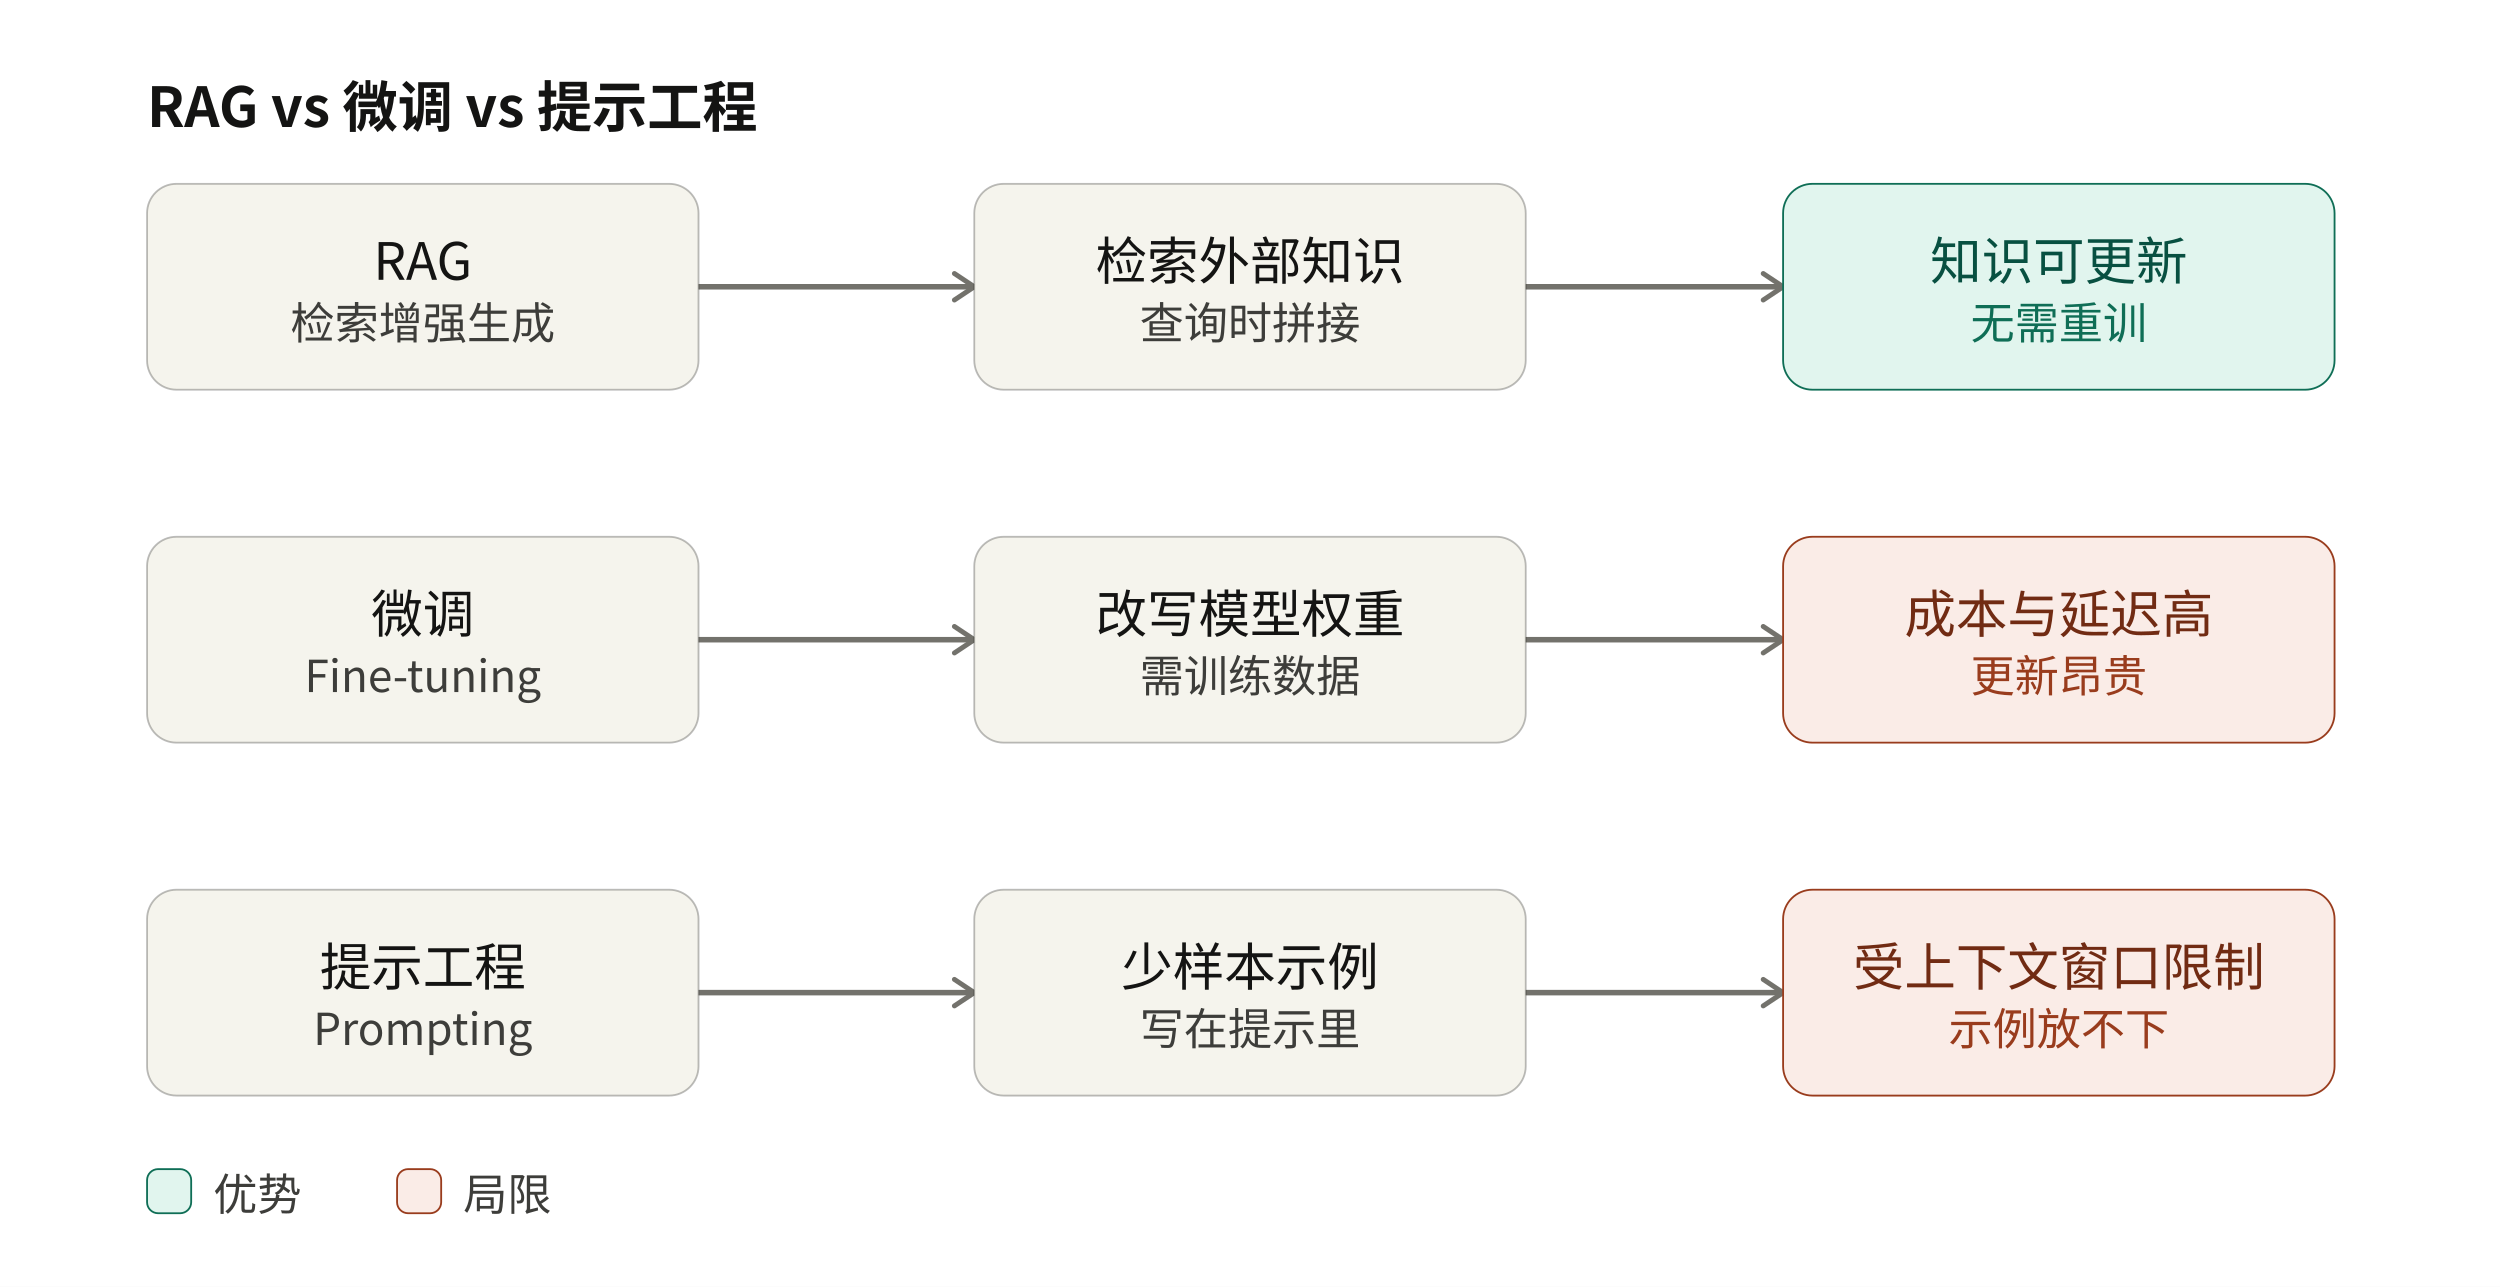
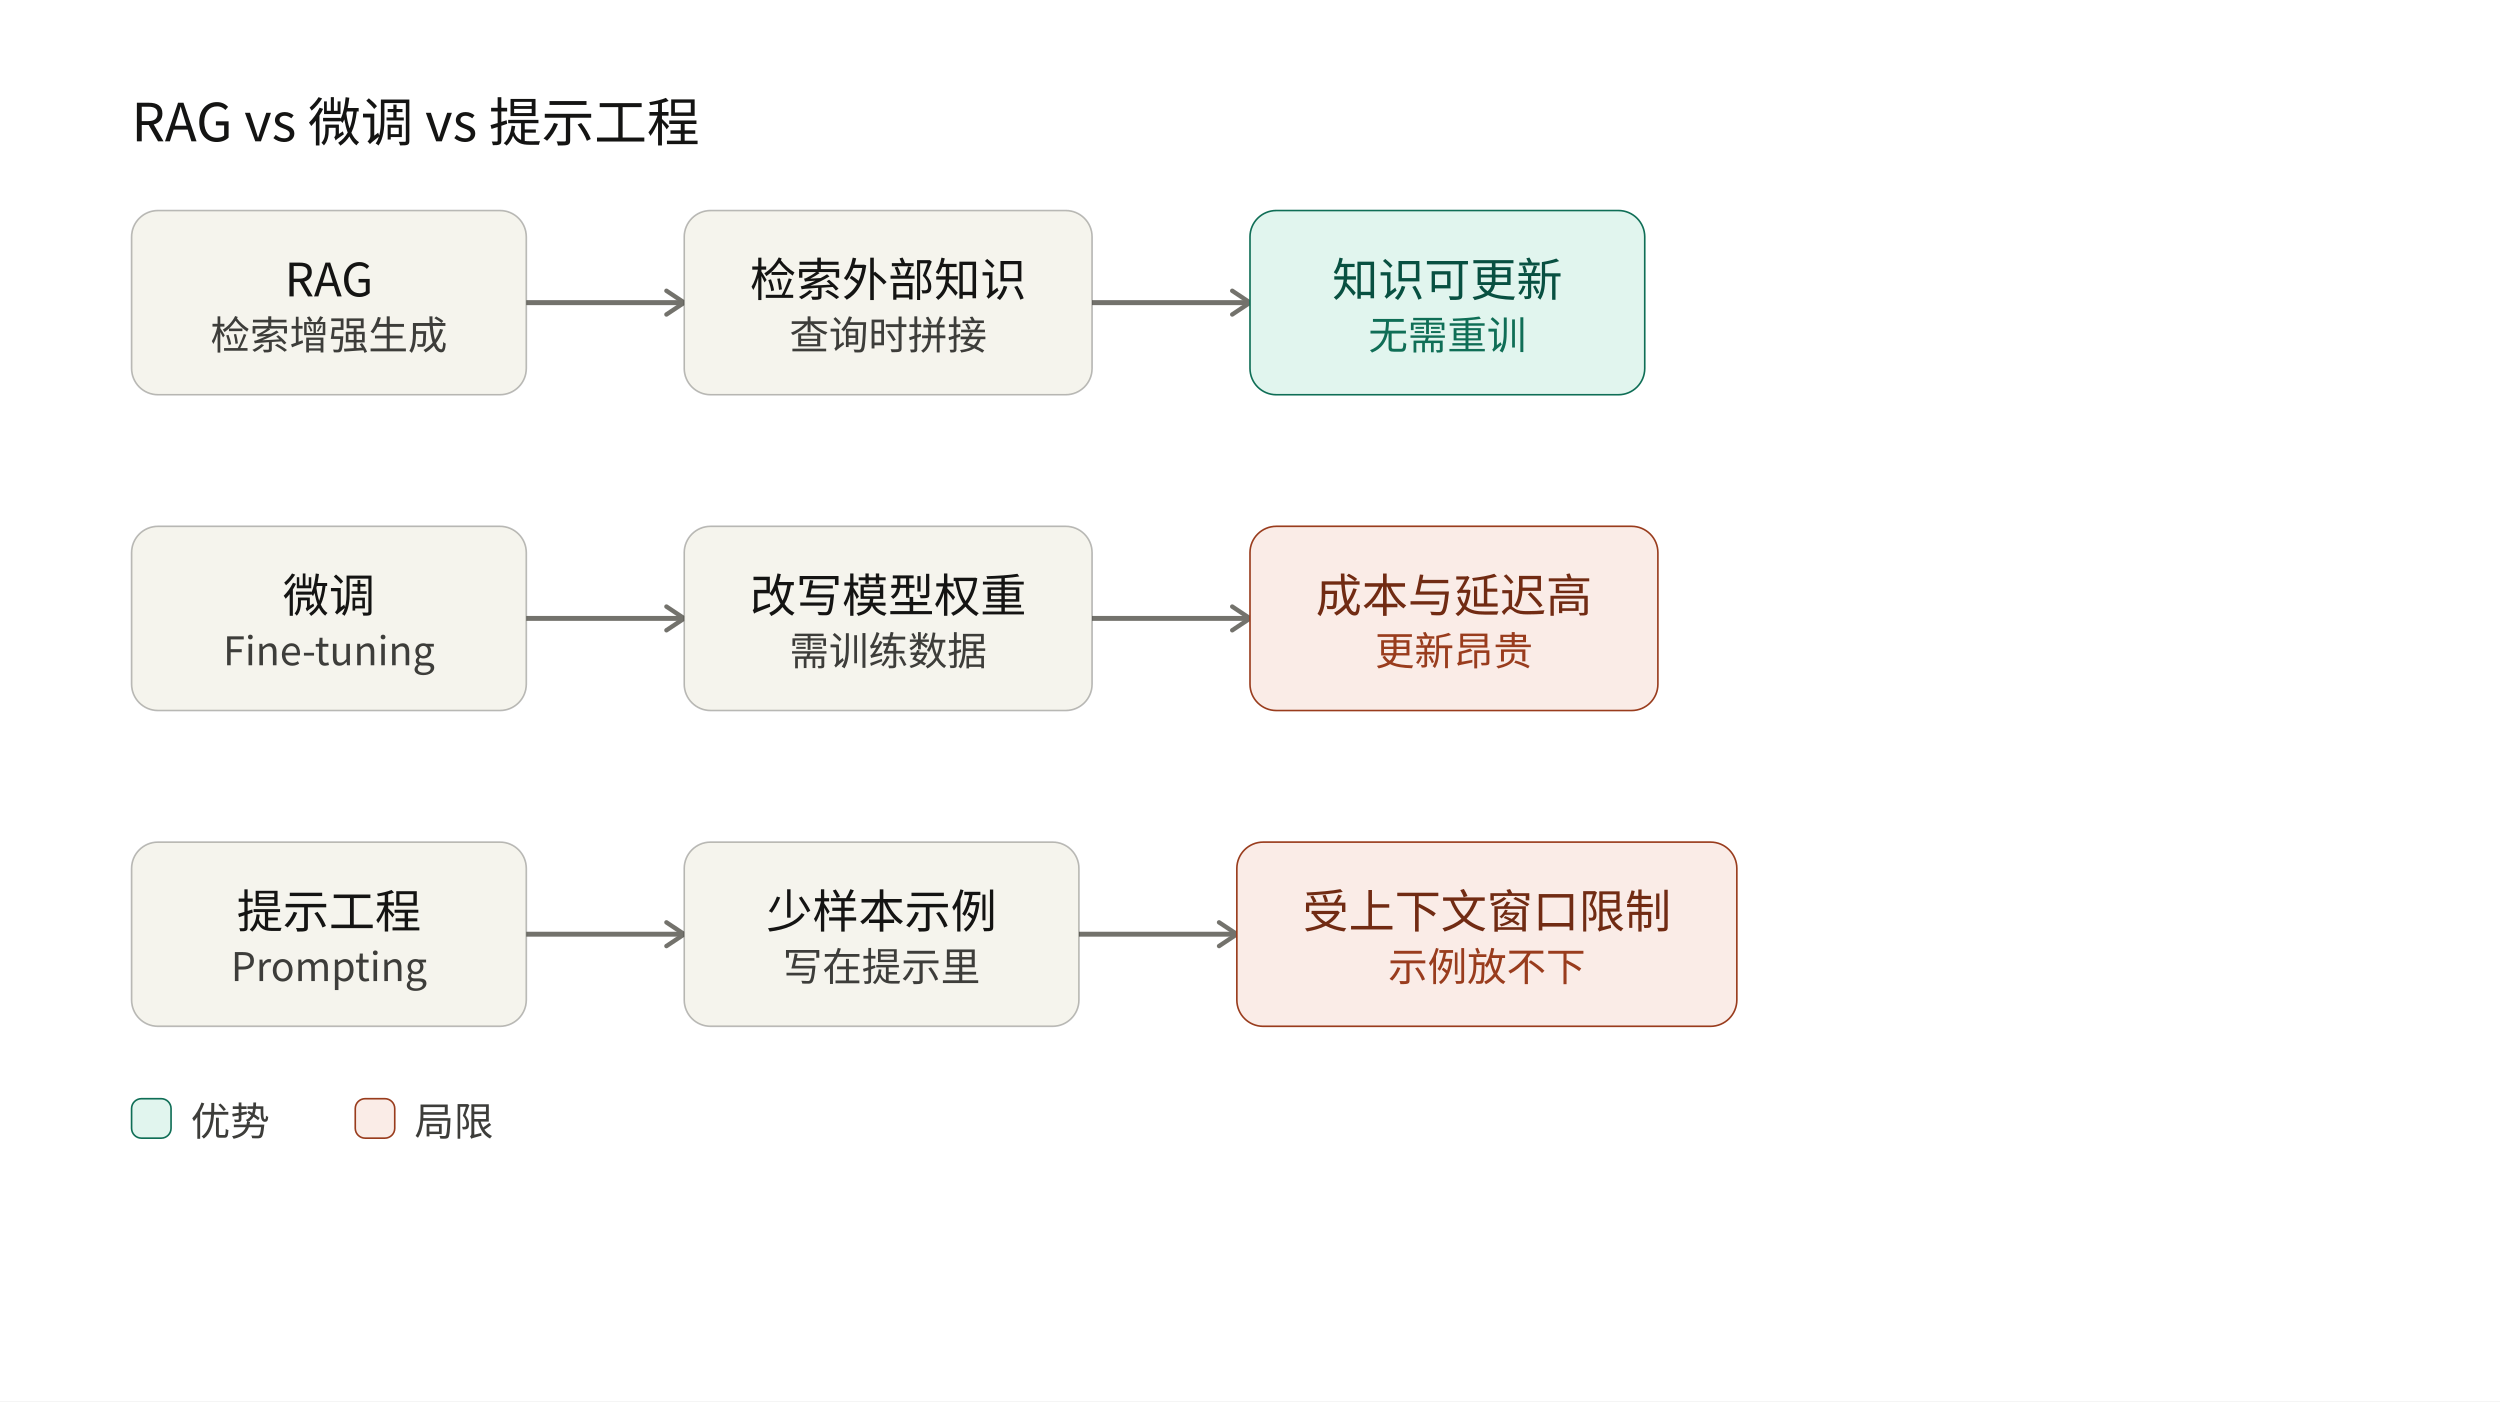
- <svg xmlns="http://www.w3.org/2000/svg" viewBox="0 0 680 350" width="680" height="350" role="img">
+ <svg xmlns="http://www.w3.org/2000/svg" viewBox="0 0 760 426" width="760" height="426" role="img">
  <style>text { font-family: 'Anthropic Sans', -apple-system, BlinkMacSystemFont, 'Segoe UI', 'PingFang SC', 'Microsoft YaHei', 'Hiragino Sans GB', 'Noto Sans CJK SC', sans-serif; }</style>
  <defs>
    <marker id="arrow" viewBox="0 0 10 10" refX="8" refY="5" markerWidth="6" markerHeight="6" orient="auto-start-reverse">
      <path d="M2 1L8 5L2 9" fill="none" stroke="context-stroke" stroke-width="1.5" stroke-linecap="round" stroke-linejoin="round" />
    </marker>
  </defs>
-   <rect width="680" height="350" fill="#FFFFFF" />
-   <line x1="190" y1="78" x2="265" y2="78" stroke="#73726C" stroke-width="1.5" stroke-linecap="round" marker-end="url(#arrow)" />
-   <line x1="415" y1="78" x2="485" y2="78" stroke="#73726C" stroke-width="1.5" stroke-linecap="round" marker-end="url(#arrow)" />
-   <line x1="190" y1="174" x2="265" y2="174" stroke="#73726C" stroke-width="1.5" stroke-linecap="round" marker-end="url(#arrow)" />
-   <line x1="415" y1="174" x2="485" y2="174" stroke="#73726C" stroke-width="1.5" stroke-linecap="round" marker-end="url(#arrow)" />
-   <line x1="190" y1="270" x2="265" y2="270" stroke="#73726C" stroke-width="1.5" stroke-linecap="round" marker-end="url(#arrow)" />
-   <line x1="415" y1="270" x2="485" y2="270" stroke="#73726C" stroke-width="1.5" stroke-linecap="round" marker-end="url(#arrow)" />
-   <rect x="40" y="50" width="150" height="56" rx="8" fill="#F5F4ED" stroke="rgba(31,30,29,0.3)" stroke-width="0.5" />
-   <rect x="265" y="50" width="150" height="56" rx="8" fill="#F5F4ED" stroke="rgba(31,30,29,0.3)" stroke-width="0.5" />
-   <rect x="485" y="50" width="150" height="56" rx="8" fill="#E1F5EE" stroke="#0F6E56" stroke-width="0.5" />
-   <rect x="40" y="146" width="150" height="56" rx="8" fill="#F5F4ED" stroke="rgba(31,30,29,0.3)" stroke-width="0.5" />
-   <rect x="265" y="146" width="150" height="56" rx="8" fill="#F5F4ED" stroke="rgba(31,30,29,0.3)" stroke-width="0.5" />
-   <rect x="485" y="146" width="150" height="56" rx="8" fill="#FAECE7" stroke="#993C1D" stroke-width="0.5" />
-   <rect x="40" y="242" width="150" height="56" rx="8" fill="#F5F4ED" stroke="rgba(31,30,29,0.3)" stroke-width="0.5" />
-   <rect x="265" y="242" width="150" height="56" rx="8" fill="#F5F4ED" stroke="rgba(31,30,29,0.3)" stroke-width="0.5" />
-   <rect x="485" y="242" width="150" height="56" rx="8" fill="#FAECE7" stroke="#993C1D" stroke-width="0.5" />
-   <text x="115" y="70" text-anchor="middle" dominant-baseline="central" font-size="14" font-weight="500" fill="#141413">RAG</text>
-   <text x="115" y="87" text-anchor="middle" dominant-baseline="central" font-size="12" fill="#3D3D3A">检索增强生成</text>
-   <text x="340" y="70" text-anchor="middle" dominant-baseline="central" font-size="14" font-weight="500" fill="#141413">检索外部知识</text>
-   <text x="340" y="87" text-anchor="middle" dominant-baseline="central" font-size="12" fill="#3D3D3A">查询时拼接</text>
-   <text x="560" y="70" text-anchor="middle" dominant-baseline="central" font-size="14" font-weight="500" fill="#085041">知识可更新</text>
-   <text x="560" y="87" text-anchor="middle" dominant-baseline="central" font-size="12" fill="#0F6E56">无需重训</text>
-   <text x="115" y="166" text-anchor="middle" dominant-baseline="central" font-size="14" font-weight="500" fill="#141413">微调</text>
-   <text x="115" y="183" text-anchor="middle" dominant-baseline="central" font-size="12" fill="#3D3D3A">Fine-tuning</text>
-   <text x="340" y="166" text-anchor="middle" dominant-baseline="central" font-size="14" font-weight="500" fill="#141413">改写模型权重</text>
-   <text x="340" y="183" text-anchor="middle" dominant-baseline="central" font-size="12" fill="#3D3D3A">需训练数据</text>
-   <text x="560" y="166" text-anchor="middle" dominant-baseline="central" font-size="14" font-weight="500" fill="#712B13">成本与延迟高</text>
-   <text x="560" y="183" text-anchor="middle" dominant-baseline="central" font-size="12" fill="#993C1D">更新昂贵</text>
-   <text x="115" y="262" text-anchor="middle" dominant-baseline="central" font-size="14" font-weight="500" fill="#141413">提示工程</text>
-   <text x="115" y="279" text-anchor="middle" dominant-baseline="central" font-size="12" fill="#3D3D3A">Prompting</text>
-   <text x="340" y="262" text-anchor="middle" dominant-baseline="central" font-size="14" font-weight="500" fill="#141413">少样本示例</text>
-   <text x="340" y="279" text-anchor="middle" dominant-baseline="central" font-size="12" fill="#3D3D3A">写在提示里</text>
-   <text x="560" y="262" text-anchor="middle" dominant-baseline="central" font-size="14" font-weight="500" fill="#712B13">受上下文窗口限制</text>
-   <text x="560" y="279" text-anchor="middle" dominant-baseline="central" font-size="12" fill="#993C1D">示例放不下</text>
-   <text x="40" y="28" dominant-baseline="central" font-size="15" font-weight="600" fill="#141413">RAG vs 微调 vs 提示工程</text>
-   <rect x="40" y="318" width="12" height="12" rx="3" fill="#E1F5EE" stroke="#0F6E56" stroke-width="0.5" />
-   <text x="58" y="324" dominant-baseline="central" font-size="12" fill="#3D3D3A">优势</text>
-   <rect x="108" y="318" width="12" height="12" rx="3" fill="#FAECE7" stroke="#993C1D" stroke-width="0.5" />
-   <text x="126" y="324" dominant-baseline="central" font-size="12" fill="#3D3D3A">局限</text>
+   <rect width="760" height="426" fill="#FFFFFF" />
+   <line x1="160" y1="92" x2="208" y2="92" stroke="#73726C" stroke-width="1.5" stroke-linecap="round" marker-end="url(#arrow)" />
+   <line x1="332" y1="92" x2="380" y2="92" stroke="#73726C" stroke-width="1.5" stroke-linecap="round" marker-end="url(#arrow)" />
+   <line x1="160" y1="188" x2="208" y2="188" stroke="#73726C" stroke-width="1.5" stroke-linecap="round" marker-end="url(#arrow)" />
+   <line x1="332" y1="188" x2="380" y2="188" stroke="#73726C" stroke-width="1.5" stroke-linecap="round" marker-end="url(#arrow)" />
+   <line x1="160" y1="284" x2="208" y2="284" stroke="#73726C" stroke-width="1.5" stroke-linecap="round" marker-end="url(#arrow)" />
+   <line x1="328" y1="284" x2="376" y2="284" stroke="#73726C" stroke-width="1.5" stroke-linecap="round" marker-end="url(#arrow)" />
+   <rect x="40" y="64" width="120" height="56" rx="8" fill="#F5F4ED" stroke="rgba(31,30,29,0.3)" stroke-width="0.5" />
+   <rect x="208" y="64" width="124" height="56" rx="8" fill="#F5F4ED" stroke="rgba(31,30,29,0.3)" stroke-width="0.5" />
+   <rect x="380" y="64" width="120" height="56" rx="8" fill="#E1F5EE" stroke="#0F6E56" stroke-width="0.5" />
+   <rect x="40" y="160" width="120" height="56" rx="8" fill="#F5F4ED" stroke="rgba(31,30,29,0.3)" stroke-width="0.5" />
+   <rect x="208" y="160" width="124" height="56" rx="8" fill="#F5F4ED" stroke="rgba(31,30,29,0.3)" stroke-width="0.5" />
+   <rect x="380" y="160" width="124" height="56" rx="8" fill="#FAECE7" stroke="#993C1D" stroke-width="0.5" />
+   <rect x="40" y="256" width="120" height="56" rx="8" fill="#F5F4ED" stroke="rgba(31,30,29,0.3)" stroke-width="0.5" />
+   <rect x="208" y="256" width="120" height="56" rx="8" fill="#F5F4ED" stroke="rgba(31,30,29,0.3)" stroke-width="0.5" />
+   <rect x="376" y="256" width="152" height="56" rx="8" fill="#FAECE7" stroke="#993C1D" stroke-width="0.5" />
+   <text x="100" y="84" text-anchor="middle" dominant-baseline="central" font-size="14" font-weight="500" fill="#141413">RAG</text>
+   <text x="100" y="101" text-anchor="middle" dominant-baseline="central" font-size="12" fill="#3D3D3A">检索增强生成</text>
+   <text x="270" y="84" text-anchor="middle" dominant-baseline="central" font-size="14" font-weight="500" fill="#141413">检索外部知识</text>
+   <text x="270" y="101" text-anchor="middle" dominant-baseline="central" font-size="12" fill="#3D3D3A">查询时拼接</text>
+   <text x="440" y="84" text-anchor="middle" dominant-baseline="central" font-size="14" font-weight="500" fill="#085041">知识可更新</text>
+   <text x="440" y="101" text-anchor="middle" dominant-baseline="central" font-size="12" fill="#0F6E56">无需重训</text>
+   <text x="100" y="180" text-anchor="middle" dominant-baseline="central" font-size="14" font-weight="500" fill="#141413">微调</text>
+   <text x="100" y="197" text-anchor="middle" dominant-baseline="central" font-size="12" fill="#3D3D3A">Fine-tuning</text>
+   <text x="270" y="180" text-anchor="middle" dominant-baseline="central" font-size="14" font-weight="500" fill="#141413">改写模型权重</text>
+   <text x="270" y="197" text-anchor="middle" dominant-baseline="central" font-size="12" fill="#3D3D3A">需训练数据</text>
+   <text x="442" y="180" text-anchor="middle" dominant-baseline="central" font-size="14" font-weight="500" fill="#712B13">成本与延迟高</text>
+   <text x="442" y="197" text-anchor="middle" dominant-baseline="central" font-size="12" fill="#993C1D">更新昂贵</text>
+   <text x="100" y="276" text-anchor="middle" dominant-baseline="central" font-size="14" font-weight="500" fill="#141413">提示工程</text>
+   <text x="100" y="293" text-anchor="middle" dominant-baseline="central" font-size="12" fill="#3D3D3A">Prompting</text>
+   <text x="268" y="276" text-anchor="middle" dominant-baseline="central" font-size="14" font-weight="500" fill="#141413">少样本示例</text>
+   <text x="268" y="293" text-anchor="middle" dominant-baseline="central" font-size="12" fill="#3D3D3A">写在提示里</text>
+   <text x="452" y="276" text-anchor="middle" dominant-baseline="central" font-size="14" font-weight="500" fill="#712B13">受上下文窗口限制</text>
+   <text x="452" y="293" text-anchor="middle" dominant-baseline="central" font-size="12" fill="#993C1D">示例放不下</text>
+   <text x="40" y="36" dominant-baseline="central" font-size="16" font-weight="500" fill="#141413">RAG vs 微调 vs 提示工程</text>
+   <rect x="40" y="334" width="12" height="12" rx="3" fill="#E1F5EE" stroke="#0F6E56" stroke-width="0.5" />
+   <text x="58" y="340" dominant-baseline="central" font-size="12" fill="#3D3D3A">优势</text>
+   <rect x="108" y="334" width="12" height="12" rx="3" fill="#FAECE7" stroke="#993C1D" stroke-width="0.5" />
+   <text x="126" y="340" dominant-baseline="central" font-size="12" fill="#3D3D3A">局限</text>
</svg>
